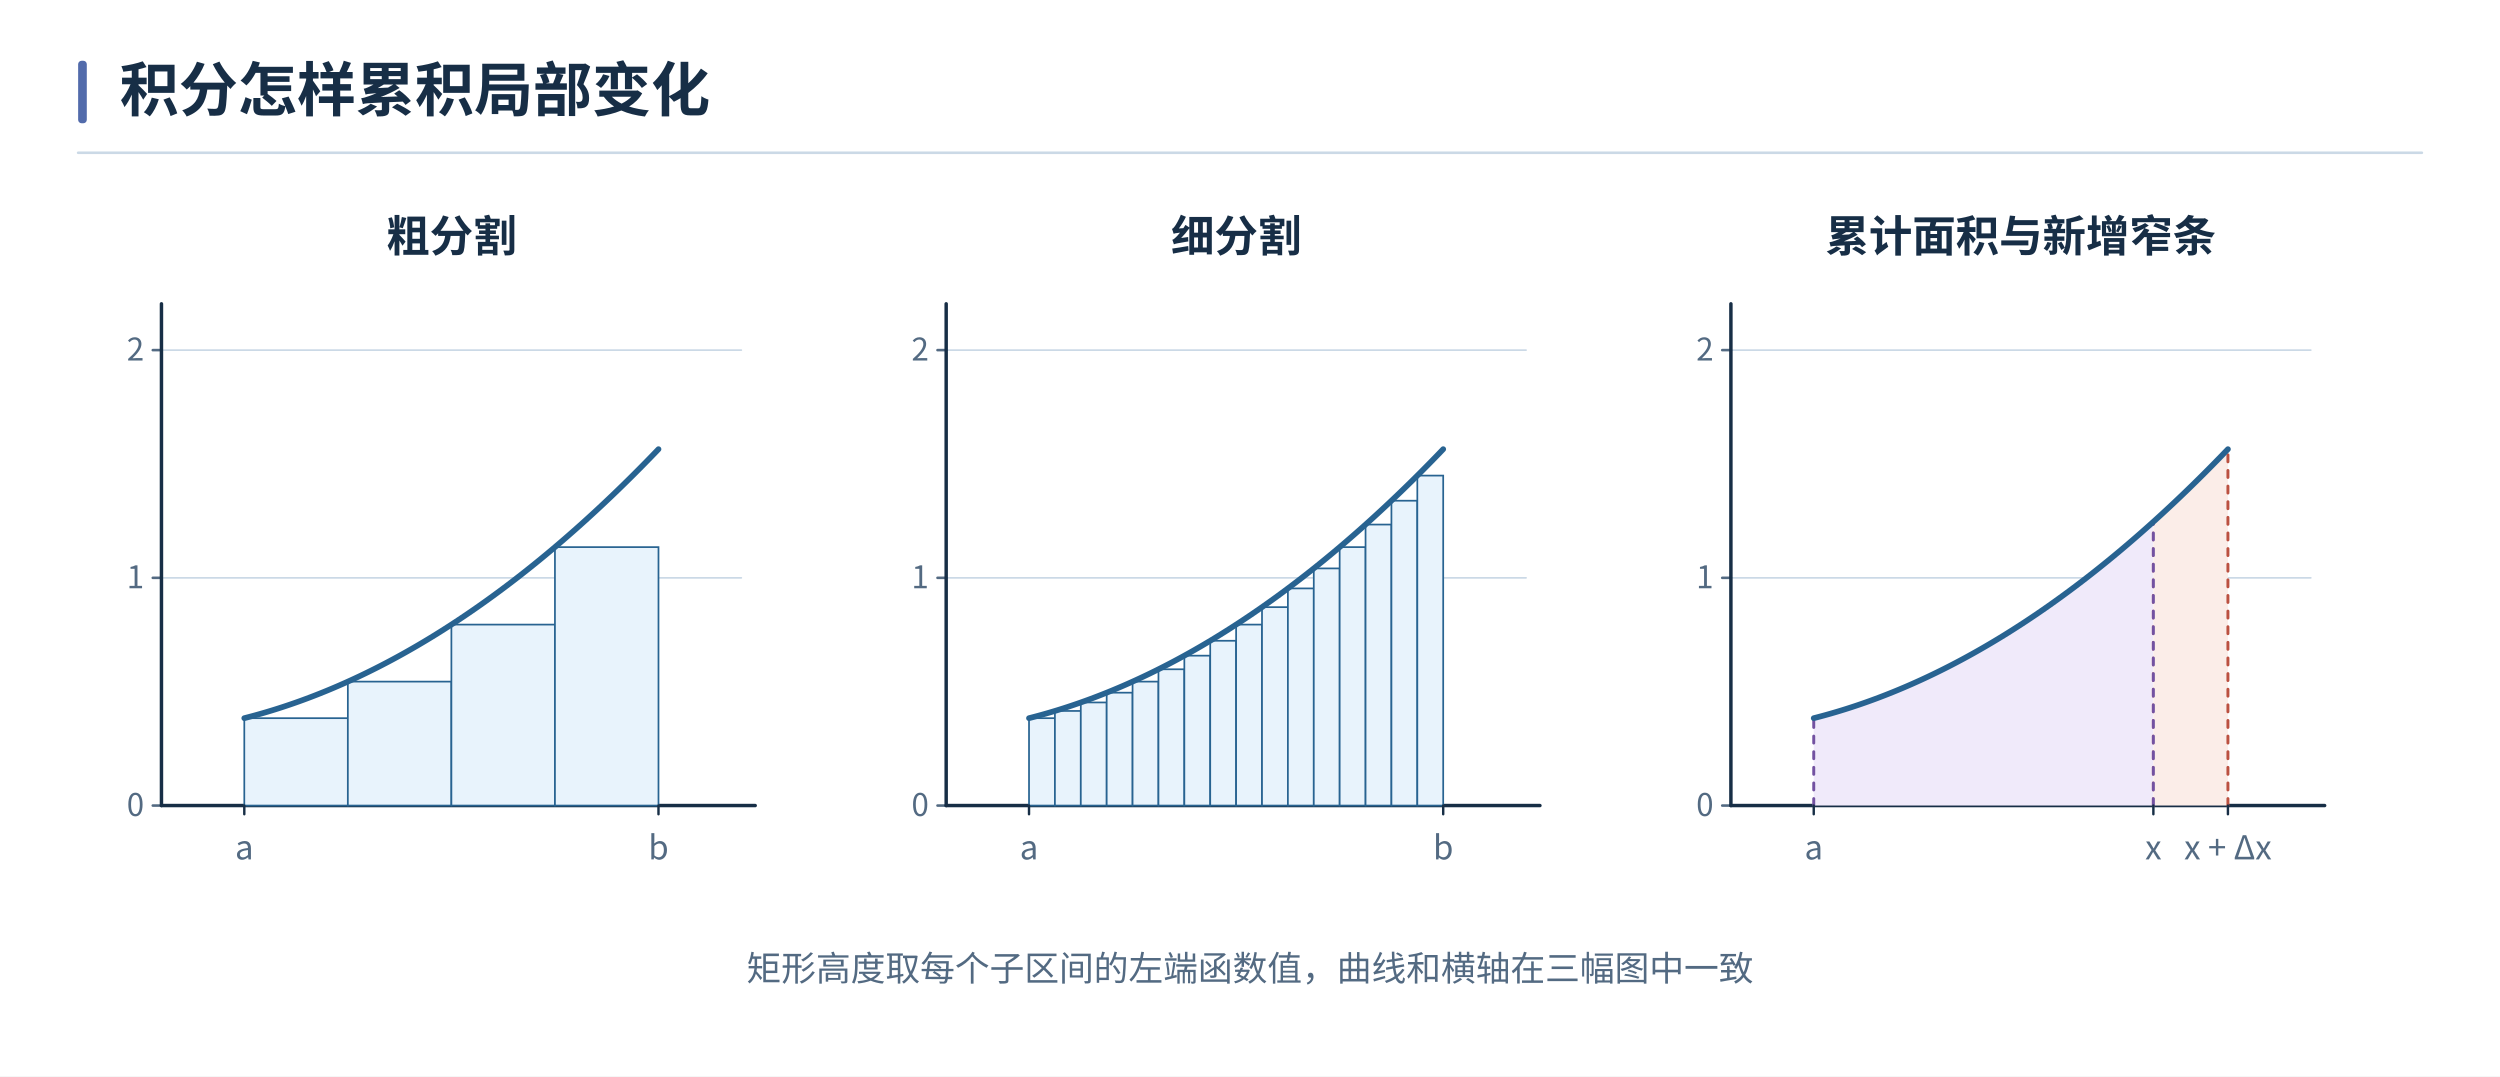
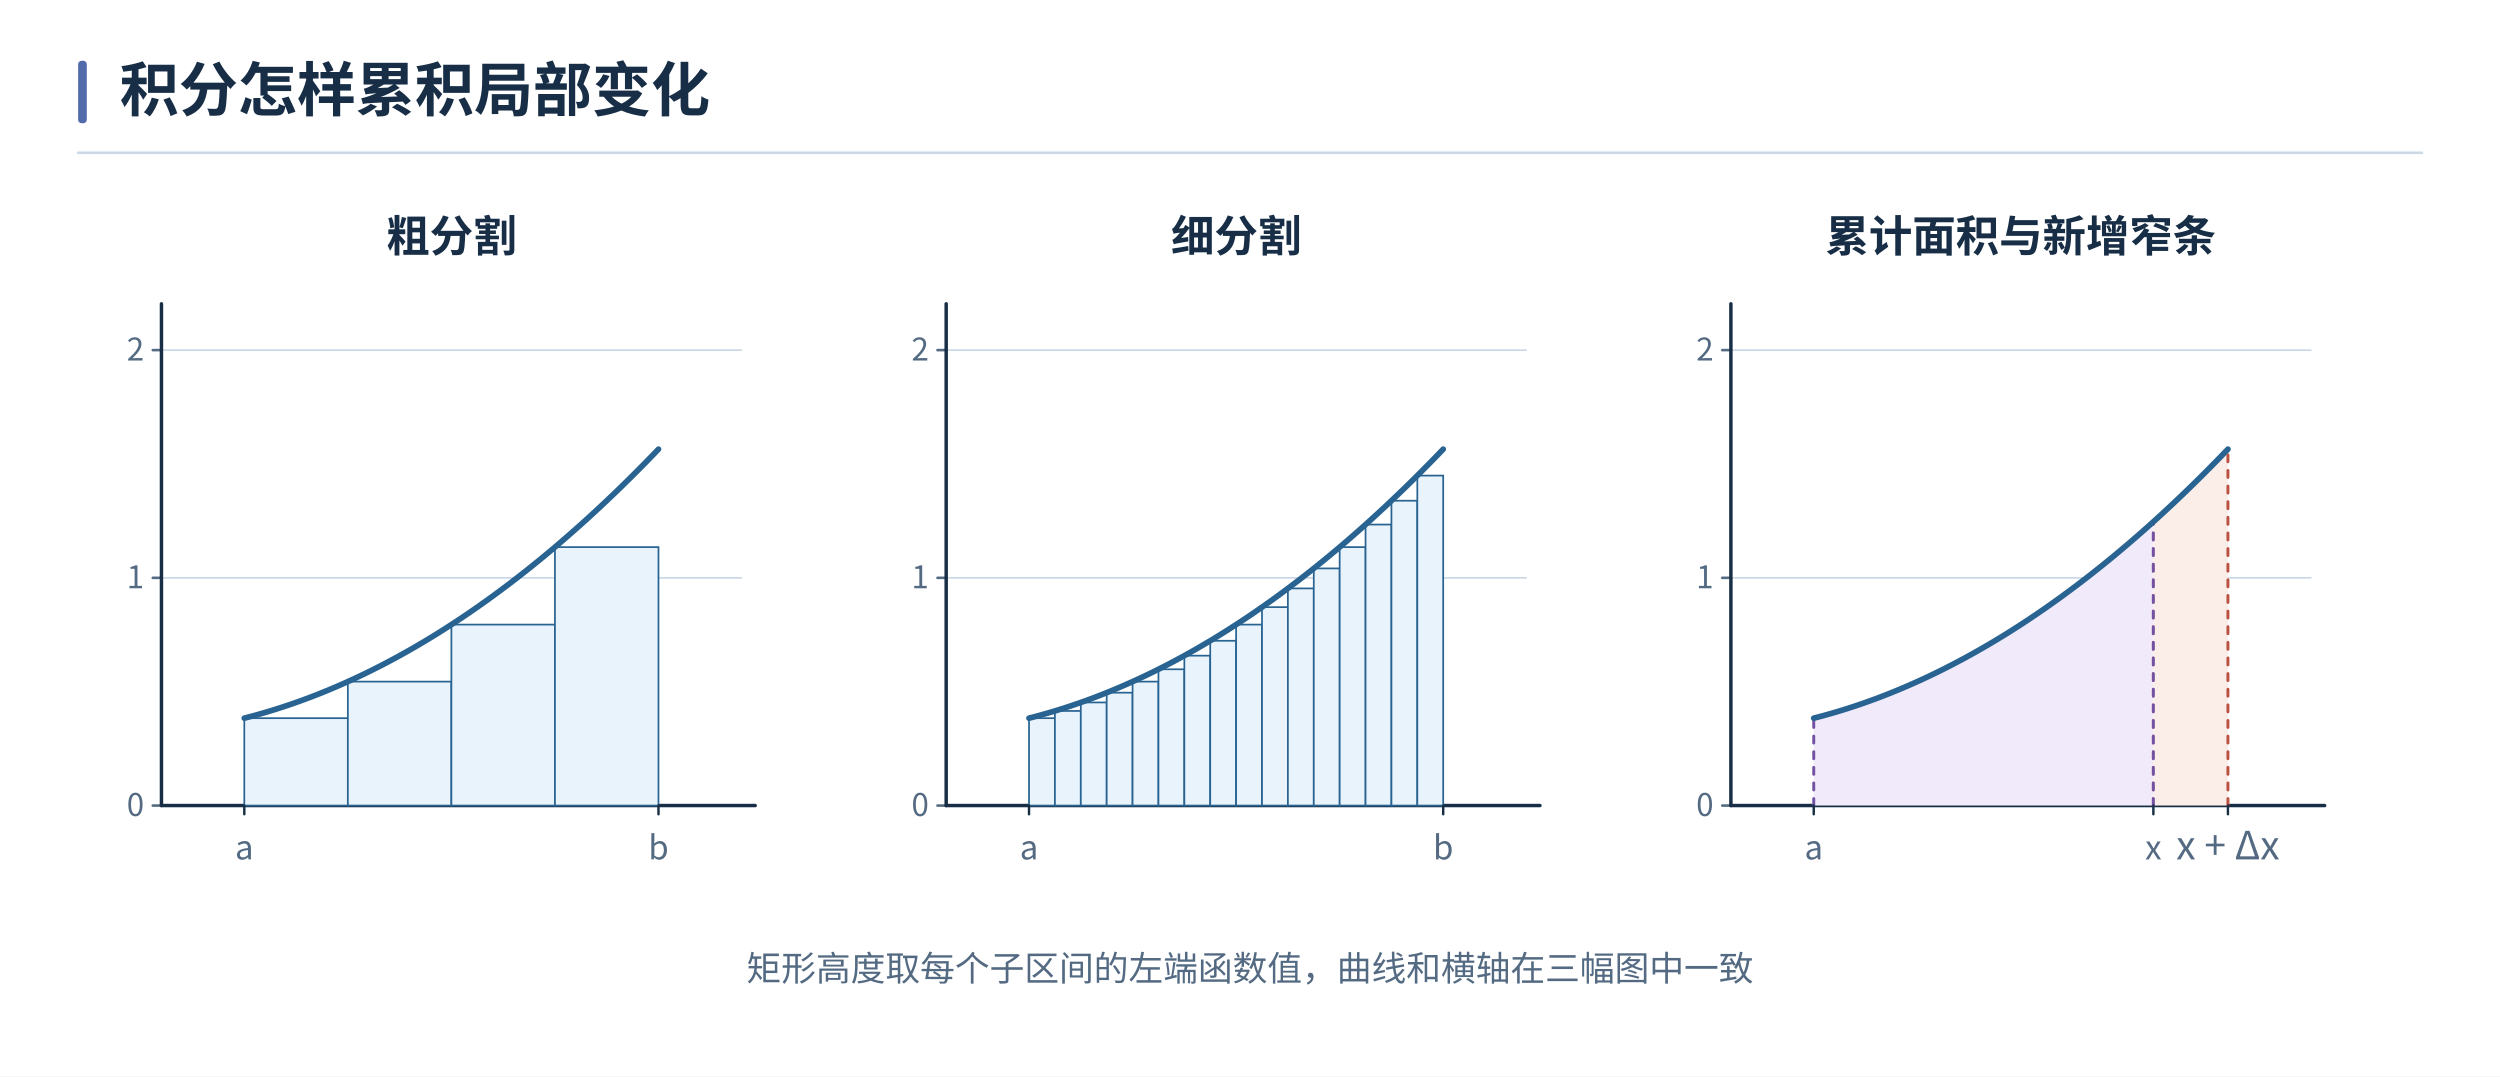
<svg xmlns="http://www.w3.org/2000/svg" width="1440" height="620" viewBox="0 0 1440 620" role="img" aria-labelledby="caption">
  <defs>
    <marker id="blue" orient="auto" markerWidth="9" markerHeight="9" refX="8" refY="4.5" markerUnits="userSpaceOnUse">
      <path d="M0 0 L9 4.5 L0 9 Z" fill="#286391" />
    </marker>
    <marker id="teal" orient="auto" markerWidth="9" markerHeight="9" refX="8" refY="4.5" markerUnits="userSpaceOnUse">
      <path d="M0 0 L9 4.5 L0 9 Z" fill="#167d71" />
    </marker>
    <marker id="red" orient="auto" markerWidth="9" markerHeight="9" refX="8" refY="4.5" markerUnits="userSpaceOnUse">
      <path d="M0 0 L9 4.5 L0 9 Z" fill="#bb5141" />
    </marker>
    <marker id="violet" orient="auto" markerWidth="9" markerHeight="9" refX="8" refY="4.5" markerUnits="userSpaceOnUse">
      <path d="M0 0 L9 4.5 L0 9 Z" fill="#7352a1" />
    </marker>
    <marker id="ink" orient="auto" markerWidth="9" markerHeight="9" refX="8" refY="4.5" markerUnits="userSpaceOnUse">
      <path d="M0 0 L9 4.5 L0 9 Z" fill="#172e46" />
    </marker>
    <marker id="muted" orient="auto" markerWidth="9" markerHeight="9" refX="8" refY="4.5" markerUnits="userSpaceOnUse">
      <path d="M0 0 L9 4.5 L0 9 Z" fill="#536a82" />
    </marker>
  </defs>
  <g font-family="Microsoft YaHei, Noto Sans CJK SC, Arial, sans-serif">
    <rect x="0" y="0" width="1440" height="620" fill="white" rx="0" stroke-width="1.5" />
    <rect x="45" y="35" width="5" height="36" fill="#526bab" rx="2" stroke-width="1.5" />
    <text x="69" y="64" fill="#172e46" font-size="34" font-weight="700" text-anchor="start">积分怎样累积局部变化</text>
    <line x1="45" y1="88" x2="1395" y2="88" stroke="#cbd9e6" stroke-width="1.5" stroke-linecap="round" />
    <text x="260" y="145" fill="#172e46" font-size="25" font-weight="700" text-anchor="middle">粗分割</text>
    <line x1="93" y1="464" x2="427" y2="464" stroke="#cbd9e6" stroke-width="1" stroke-linecap="round" />
    <line x1="88" y1="464" x2="93" y2="464" stroke="#536a82" stroke-width="1.5" stroke-linecap="round" />
    <text x="83" y="470" fill="#536a82" font-size="18" font-weight="400" text-anchor="end">0</text>
    <line x1="93" y1="332.837" x2="427" y2="332.837" stroke="#cbd9e6" stroke-width="1" stroke-linecap="round" />
    <line x1="88" y1="332.837" x2="93" y2="332.837" stroke="#536a82" stroke-width="1.5" stroke-linecap="round" />
    <text x="83" y="338.837" fill="#536a82" font-size="18" font-weight="400" text-anchor="end">1</text>
    <line x1="93" y1="201.674" x2="427" y2="201.674" stroke="#cbd9e6" stroke-width="1" stroke-linecap="round" />
    <line x1="88" y1="201.674" x2="93" y2="201.674" stroke="#536a82" stroke-width="1.5" stroke-linecap="round" />
    <text x="83" y="207.674" fill="#536a82" font-size="18" font-weight="400" text-anchor="end">2</text>
    <line x1="93" y1="464" x2="435" y2="464" stroke="#172e46" stroke-width="2" stroke-linecap="round" />
    <line x1="93" y1="464" x2="93" y2="175" stroke="#172e46" stroke-width="2" stroke-linecap="round" />
    <rect x="140.714" y="413.666" width="59.643" height="50.334" fill="#e8f3fc" stroke="#286391" rx="0" stroke-width="1" />
    <rect x="200.357" y="392.608" width="59.643" height="71.391" fill="#e8f3fc" stroke="#286391" rx="0" stroke-width="1" />
    <rect x="260" y="359.767" width="59.643" height="104.233" fill="#e8f3fc" stroke="#286391" rx="0" stroke-width="1" />
    <rect x="319.643" y="315.14" width="59.643" height="148.859" fill="#e8f3fc" stroke="#286391" rx="0" stroke-width="1" />
    <path d="M140.714 413.666 L142.702 413.154 L144.69 412.629 L146.679 412.091 L148.667 411.539 L150.655 410.975 L152.643 410.397 L154.631 409.807 L156.619 409.203 L158.607 408.586 L160.595 407.956 L162.583 407.313 L164.571 406.657 L166.56 405.988 L168.548 405.306 L170.536 404.61 L172.524 403.902 L174.512 403.18 L176.5 402.446 L178.488 401.698 L180.476 400.937 L182.464 400.163 L184.452 399.376 L186.44 398.576 L188.429 397.763 L190.417 396.937 L192.405 396.097 L194.393 395.245 L196.381 394.379 L198.369 393.5 L200.357 392.608 L202.345 391.704 L204.333 390.786 L206.321 389.855 L208.31 388.91 L210.298 387.953 L212.286 386.983 L214.274 385.999 L216.262 385.003 L218.25 383.993 L220.238 382.971 L222.226 381.935 L224.214 380.886 L226.202 379.824 L228.19 378.749 L230.179 377.661 L232.167 376.559 L234.155 375.445 L236.143 374.317 L238.131 373.177 L240.119 372.023 L242.107 370.856 L244.095 369.677 L246.083 368.484 L248.071 367.278 L250.06 366.059 L252.048 364.826 L254.036 363.581 L256.024 362.323 L258.012 361.051 L260 359.767 L261.988 358.469 L263.976 357.158 L265.964 355.834 L267.952 354.497 L269.94 353.147 L271.929 351.784 L273.917 350.408 L275.905 349.019 L277.893 347.616 L279.881 346.201 L281.869 344.772 L283.857 343.33 L285.845 341.875 L287.833 340.408 L289.821 338.926 L291.81 337.433 L293.798 335.925 L295.786 334.405 L297.774 332.872 L299.762 331.325 L301.75 329.766 L303.738 328.193 L305.726 326.607 L307.714 325.008 L309.702 323.397 L311.69 321.772 L313.679 320.133 L315.667 318.482 L317.655 316.818 L319.643 315.14 L321.631 313.45 L323.619 311.746 L325.607 310.03 L327.595 308.3 L329.583 306.557 L331.571 304.801 L333.56 303.032 L335.548 301.25 L337.536 299.455 L339.524 297.646 L341.512 295.825 L343.5 293.99 L345.488 292.143 L347.476 290.282 L349.464 288.408 L351.452 286.522 L353.44 284.622 L355.429 282.708 L357.417 280.782 L359.405 278.843 L361.393 276.891 L363.381 274.925 L365.369 272.947 L367.357 270.955 L369.345 268.95 L371.333 266.933 L373.321 264.901 L375.31 262.858 L377.298 260.8 L379.286 258.73" stroke="#286391" stroke-width="3.3" fill="none" stroke-linejoin="round" stroke-linecap="round" />
    <line x1="140.714" y1="464" x2="140.714" y2="469" stroke="#172e46" stroke-width="1.4" stroke-linecap="round" />
    <text x="140.714" y="495" fill="#536a82" font-size="19" font-weight="400" text-anchor="middle">a</text>
    <line x1="379.286" y1="464" x2="379.286" y2="469" stroke="#172e46" stroke-width="1.4" stroke-linecap="round" />
    <text x="379.286" y="495" fill="#536a82" font-size="19" font-weight="400" text-anchor="middle">b</text>
    <text x="712" y="145" fill="#172e46" font-size="25" font-weight="700" text-anchor="middle">细分割</text>
    <line x1="545" y1="464" x2="879" y2="464" stroke="#cbd9e6" stroke-width="1" stroke-linecap="round" />
    <line x1="540" y1="464" x2="545" y2="464" stroke="#536a82" stroke-width="1.5" stroke-linecap="round" />
    <text x="535" y="470" fill="#536a82" font-size="18" font-weight="400" text-anchor="end">0</text>
    <line x1="545" y1="332.837" x2="879" y2="332.837" stroke="#cbd9e6" stroke-width="1" stroke-linecap="round" />
    <line x1="540" y1="332.837" x2="545" y2="332.837" stroke="#536a82" stroke-width="1.5" stroke-linecap="round" />
    <text x="535" y="338.837" fill="#536a82" font-size="18" font-weight="400" text-anchor="end">1</text>
    <line x1="545" y1="201.674" x2="879" y2="201.674" stroke="#cbd9e6" stroke-width="1" stroke-linecap="round" />
    <line x1="540" y1="201.674" x2="545" y2="201.674" stroke="#536a82" stroke-width="1.5" stroke-linecap="round" />
    <text x="535" y="207.674" fill="#536a82" font-size="18" font-weight="400" text-anchor="end">2</text>
    <line x1="545" y1="464" x2="887" y2="464" stroke="#172e46" stroke-width="2" stroke-linecap="round" />
    <line x1="545" y1="464" x2="545" y2="175" stroke="#172e46" stroke-width="2" stroke-linecap="round" />
    <rect x="592.714" y="413.666" width="14.911" height="50.334" fill="#e8f3fc" stroke="#286391" rx="0" stroke-width="1" />
    <rect x="607.625" y="409.507" width="14.911" height="54.493" fill="#e8f3fc" stroke="#286391" rx="0" stroke-width="1" />
    <rect x="622.536" y="404.61" width="14.911" height="59.39" fill="#e8f3fc" stroke="#286391" rx="0" stroke-width="1" />
    <rect x="637.446" y="398.978" width="14.911" height="65.022" fill="#e8f3fc" stroke="#286391" rx="0" stroke-width="1" />
    <rect x="652.357" y="392.608" width="14.911" height="71.391" fill="#e8f3fc" stroke="#286391" rx="0" stroke-width="1" />
    <rect x="667.268" y="385.503" width="14.911" height="78.497" fill="#e8f3fc" stroke="#286391" rx="0" stroke-width="1" />
    <rect x="682.179" y="377.661" width="14.911" height="86.339" fill="#e8f3fc" stroke="#286391" rx="0" stroke-width="1" />
    <rect x="697.089" y="369.082" width="14.911" height="94.918" fill="#e8f3fc" stroke="#286391" rx="0" stroke-width="1" />
    <rect x="712" y="359.767" width="14.911" height="104.233" fill="#e8f3fc" stroke="#286391" rx="0" stroke-width="1" />
    <rect x="726.911" y="349.715" width="14.911" height="114.285" fill="#e8f3fc" stroke="#286391" rx="0" stroke-width="1" />
    <rect x="741.821" y="338.926" width="14.911" height="125.073" fill="#e8f3fc" stroke="#286391" rx="0" stroke-width="1" />
    <rect x="756.732" y="327.402" width="14.911" height="136.598" fill="#e8f3fc" stroke="#286391" rx="0" stroke-width="1" />
    <rect x="771.643" y="315.14" width="14.911" height="148.859" fill="#e8f3fc" stroke="#286391" rx="0" stroke-width="1" />
    <rect x="786.554" y="302.143" width="14.911" height="161.857" fill="#e8f3fc" stroke="#286391" rx="0" stroke-width="1" />
    <rect x="801.464" y="288.408" width="14.911" height="175.592" fill="#e8f3fc" stroke="#286391" rx="0" stroke-width="1" />
    <rect x="816.375" y="273.938" width="14.911" height="190.062" fill="#e8f3fc" stroke="#286391" rx="0" stroke-width="1" />
    <path d="M592.714 413.666 L594.702 413.154 L596.691 412.629 L598.679 412.091 L600.667 411.539 L602.655 410.975 L604.643 410.397 L606.631 409.807 L608.619 409.203 L610.607 408.586 L612.595 407.956 L614.583 407.313 L616.571 406.657 L618.559 405.988 L620.548 405.306 L622.536 404.61 L624.524 403.902 L626.512 403.18 L628.5 402.446 L630.488 401.698 L632.476 400.937 L634.464 400.163 L636.452 399.376 L638.441 398.576 L640.429 397.763 L642.417 396.937 L644.405 396.097 L646.393 395.245 L648.381 394.379 L650.369 393.5 L652.357 392.608 L654.345 391.704 L656.333 390.786 L658.321 389.855 L660.309 388.91 L662.298 387.953 L664.286 386.983 L666.274 385.999 L668.262 385.003 L670.25 383.993 L672.238 382.971 L674.226 381.935 L676.214 380.886 L678.202 379.824 L680.191 378.749 L682.179 377.661 L684.167 376.559 L686.155 375.445 L688.143 374.317 L690.131 373.177 L692.119 372.023 L694.107 370.856 L696.095 369.677 L698.083 368.484 L700.071 367.278 L702.059 366.059 L704.048 364.826 L706.036 363.581 L708.024 362.323 L710.012 361.051 L712 359.767 L713.988 358.469 L715.976 357.158 L717.964 355.834 L719.952 354.497 L721.941 353.147 L723.929 351.784 L725.917 350.408 L727.905 349.019 L729.893 347.616 L731.881 346.201 L733.869 344.772 L735.857 343.33 L737.845 341.875 L739.833 340.408 L741.821 338.926 L743.809 337.433 L745.798 335.925 L747.786 334.405 L749.774 332.872 L751.762 331.325 L753.75 329.766 L755.738 328.193 L757.726 326.607 L759.714 325.008 L761.702 323.397 L763.691 321.772 L765.679 320.133 L767.667 318.482 L769.655 316.818 L771.643 315.14 L773.631 313.45 L775.619 311.746 L777.607 310.03 L779.595 308.3 L781.583 306.557 L783.571 304.801 L785.559 303.032 L787.548 301.25 L789.536 299.455 L791.524 297.646 L793.512 295.825 L795.5 293.99 L797.488 292.143 L799.476 290.282 L801.464 288.408 L803.452 286.522 L805.441 284.622 L807.429 282.708 L809.417 280.782 L811.405 278.843 L813.393 276.891 L815.381 274.925 L817.369 272.947 L819.357 270.955 L821.345 268.95 L823.333 266.933 L825.321 264.901 L827.309 262.858 L829.298 260.8 L831.286 258.73" stroke="#286391" stroke-width="3.3" fill="none" stroke-linejoin="round" stroke-linecap="round" />
    <line x1="592.714" y1="464" x2="592.714" y2="469" stroke="#172e46" stroke-width="1.4" stroke-linecap="round" />
    <text x="592.714" y="495" fill="#536a82" font-size="19" font-weight="400" text-anchor="middle">a</text>
    <line x1="831.286" y1="464" x2="831.286" y2="469" stroke="#172e46" stroke-width="1.4" stroke-linecap="round" />
    <text x="831.286" y="495" fill="#536a82" font-size="19" font-weight="400" text-anchor="middle">b</text>
    <text x="1164" y="145" fill="#172e46" font-size="25" font-weight="700" text-anchor="middle">累计面积与新增窄条</text>
    <line x1="997" y1="464" x2="1331" y2="464" stroke="#cbd9e6" stroke-width="1" stroke-linecap="round" />
    <line x1="992" y1="464" x2="997" y2="464" stroke="#536a82" stroke-width="1.5" stroke-linecap="round" />
    <text x="987" y="470" fill="#536a82" font-size="18" font-weight="400" text-anchor="end">0</text>
    <line x1="997" y1="332.837" x2="1331" y2="332.837" stroke="#cbd9e6" stroke-width="1" stroke-linecap="round" />
    <line x1="992" y1="332.837" x2="997" y2="332.837" stroke="#536a82" stroke-width="1.5" stroke-linecap="round" />
    <text x="987" y="338.837" fill="#536a82" font-size="18" font-weight="400" text-anchor="end">1</text>
    <line x1="997" y1="201.674" x2="1331" y2="201.674" stroke="#cbd9e6" stroke-width="1" stroke-linecap="round" />
    <line x1="992" y1="201.674" x2="997" y2="201.674" stroke="#536a82" stroke-width="1.5" stroke-linecap="round" />
    <text x="987" y="207.674" fill="#536a82" font-size="18" font-weight="400" text-anchor="end">2</text>
    <line x1="997" y1="464" x2="1339" y2="464" stroke="#172e46" stroke-width="2" stroke-linecap="round" />
    <line x1="997" y1="464" x2="997" y2="175" stroke="#172e46" stroke-width="2" stroke-linecap="round" />
    <path d="M1044.714 464 L1044.714 413.666 L1048.627 412.646 L1052.539 411.575 L1056.452 410.454 L1060.365 409.281 L1064.277 408.058 L1068.19 406.784 L1072.102 405.46 L1076.015 404.085 L1079.927 402.659 L1083.84 401.182 L1087.753 399.655 L1091.665 398.077 L1095.578 396.448 L1099.49 394.768 L1103.403 393.038 L1107.315 391.257 L1111.228 389.426 L1115.141 387.543 L1119.053 385.61 L1122.966 383.627 L1126.878 381.592 L1130.791 379.507 L1134.703 377.371 L1138.616 375.185 L1142.529 372.947 L1146.441 370.659 L1150.354 368.32 L1154.266 365.931 L1158.179 363.491 L1162.091 361 L1166.004 358.459 L1169.917 355.866 L1173.829 353.223 L1177.742 350.529 L1181.654 347.785 L1185.567 344.99 L1189.479 342.144 L1193.392 339.248 L1197.305 336.3 L1201.217 333.302 L1205.13 330.254 L1209.042 327.154 L1212.955 324.004 L1216.867 320.803 L1220.78 317.552 L1224.693 314.25 L1228.605 310.897 L1232.518 307.493 L1236.43 304.038 L1240.343 300.534 L1240.343 464 Z" stroke="#f0eafa" stroke-width="0" fill="#f0eafa" stroke-linejoin="round" stroke-linecap="round" />
    <line x1="1044.714" y1="464" x2="1044.714" y2="413.666" stroke="#7352a1" stroke-width="1.7" stroke-dasharray="4 5" stroke-linecap="round" />
    <line x1="1240.343" y1="464" x2="1240.343" y2="300.534" stroke="#bb5141" stroke-width="1.7" stroke-dasharray="4 5" stroke-linecap="round" />
    <path d="M1240.343 464 L1240.343 300.534 L1241.202 299.757 L1242.061 298.979 L1242.919 298.197 L1243.778 297.414 L1244.637 296.628 L1245.496 295.84 L1246.355 295.049 L1247.214 294.255 L1248.073 293.46 L1248.931 292.661 L1249.79 291.861 L1250.649 291.058 L1251.508 290.252 L1252.367 289.444 L1253.226 288.634 L1254.085 287.821 L1254.943 287.006 L1255.802 286.188 L1256.661 285.368 L1257.52 284.545 L1258.379 283.72 L1259.238 282.893 L1260.097 282.063 L1260.955 281.23 L1261.814 280.396 L1262.673 279.558 L1263.532 278.718 L1264.391 277.876 L1265.25 277.032 L1266.109 276.185 L1266.967 275.335 L1267.826 274.483 L1268.685 273.629 L1269.544 272.772 L1270.403 271.913 L1271.262 271.051 L1272.121 270.187 L1272.979 269.32 L1273.838 268.451 L1274.697 267.58 L1275.556 266.706 L1276.415 265.829 L1277.274 264.95 L1278.133 264.069 L1278.991 263.185 L1279.85 262.299 L1280.709 261.411 L1281.568 260.52 L1282.427 259.626 L1283.286 258.73 L1283.286 464 Z" stroke="#fbede8" stroke-width="0" fill="#fbede8" stroke-linejoin="round" stroke-linecap="round" />
    <line x1="1240.343" y1="464" x2="1240.343" y2="300.534" stroke="#7352a1" stroke-width="1.7" stroke-dasharray="4 5" stroke-linecap="round" />
    <line x1="1283.286" y1="464" x2="1283.286" y2="258.73" stroke="#bb5141" stroke-width="1.7" stroke-dasharray="4 5" stroke-linecap="round" />
    <path d="M1044.714 413.666 L1046.702 413.154 L1048.69 412.629 L1050.679 412.091 L1052.667 411.539 L1054.655 410.975 L1056.643 410.397 L1058.631 409.807 L1060.619 409.203 L1062.607 408.586 L1064.595 407.956 L1066.583 407.313 L1068.571 406.657 L1070.56 405.988 L1072.548 405.306 L1074.536 404.61 L1076.524 403.902 L1078.512 403.18 L1080.5 402.446 L1082.488 401.698 L1084.476 400.937 L1086.464 400.163 L1088.452 399.376 L1090.44 398.576 L1092.429 397.763 L1094.417 396.937 L1096.405 396.097 L1098.393 395.245 L1100.381 394.379 L1102.369 393.5 L1104.357 392.608 L1106.345 391.704 L1108.333 390.786 L1110.321 389.855 L1112.31 388.91 L1114.298 387.953 L1116.286 386.983 L1118.274 385.999 L1120.262 385.003 L1122.25 383.993 L1124.238 382.971 L1126.226 381.935 L1128.214 380.886 L1130.202 379.824 L1132.19 378.749 L1134.179 377.661 L1136.167 376.559 L1138.155 375.445 L1140.143 374.317 L1142.131 373.177 L1144.119 372.023 L1146.107 370.856 L1148.095 369.677 L1150.083 368.484 L1152.071 367.278 L1154.06 366.059 L1156.048 364.826 L1158.036 363.581 L1160.024 362.323 L1162.012 361.051 L1164 359.767 L1165.988 358.469 L1167.976 357.158 L1169.964 355.834 L1171.952 354.497 L1173.94 353.147 L1175.929 351.784 L1177.917 350.408 L1179.905 349.019 L1181.893 347.616 L1183.881 346.201 L1185.869 344.772 L1187.857 343.33 L1189.845 341.875 L1191.833 340.408 L1193.821 338.926 L1195.81 337.433 L1197.798 335.925 L1199.786 334.405 L1201.774 332.872 L1203.762 331.325 L1205.75 329.766 L1207.738 328.193 L1209.726 326.607 L1211.714 325.008 L1213.702 323.397 L1215.69 321.772 L1217.679 320.133 L1219.667 318.482 L1221.655 316.818 L1223.643 315.14 L1225.631 313.45 L1227.619 311.746 L1229.607 310.03 L1231.595 308.3 L1233.583 306.557 L1235.571 304.801 L1237.56 303.032 L1239.548 301.25 L1241.536 299.455 L1243.524 297.646 L1245.512 295.825 L1247.5 293.99 L1249.488 292.143 L1251.476 290.282 L1253.464 288.408 L1255.452 286.522 L1257.44 284.622 L1259.429 282.708 L1261.417 280.782 L1263.405 278.843 L1265.393 276.891 L1267.381 274.925 L1269.369 272.947 L1271.357 270.955 L1273.345 268.95 L1275.333 266.933 L1277.321 264.901 L1279.31 262.858 L1281.298 260.8 L1283.286 258.73" stroke="#286391" stroke-width="3.3" fill="none" stroke-linejoin="round" stroke-linecap="round" />
    <line x1="1044.714" y1="464" x2="1044.714" y2="469" stroke="#172e46" stroke-width="1.4" stroke-linecap="round" />
    <text x="1044.714" y="495" fill="#536a82" font-size="19" font-weight="400" text-anchor="middle">a</text>
    <line x1="1283.286" y1="464" x2="1283.286" y2="469" stroke="#172e46" stroke-width="1.4" stroke-linecap="round" />
-     <text x="1283.286" y="495" fill="#536a82" font-size="19" font-weight="400" text-anchor="middle">x + Δx</text>
+     <text x="1283.286" y="495" fill="#536a82" font-size="22.44" font-weight="400" text-anchor="middle">x + Δx</text>
    <line x1="1240.343" y1="464" x2="1240.343" y2="469" stroke="#172e46" stroke-width="1.4" stroke-linecap="round" />
    <text x="1240.343" y="495" fill="#536a82" font-size="19" font-weight="400" text-anchor="middle">x</text>
    <text x="720" y="565" fill="#536a82" font-size="20" font-weight="400" text-anchor="middle">矩形高度取每个子区间的左端函数值，曲线和横轴在三幅图中一致</text>
  </g>
</svg>
